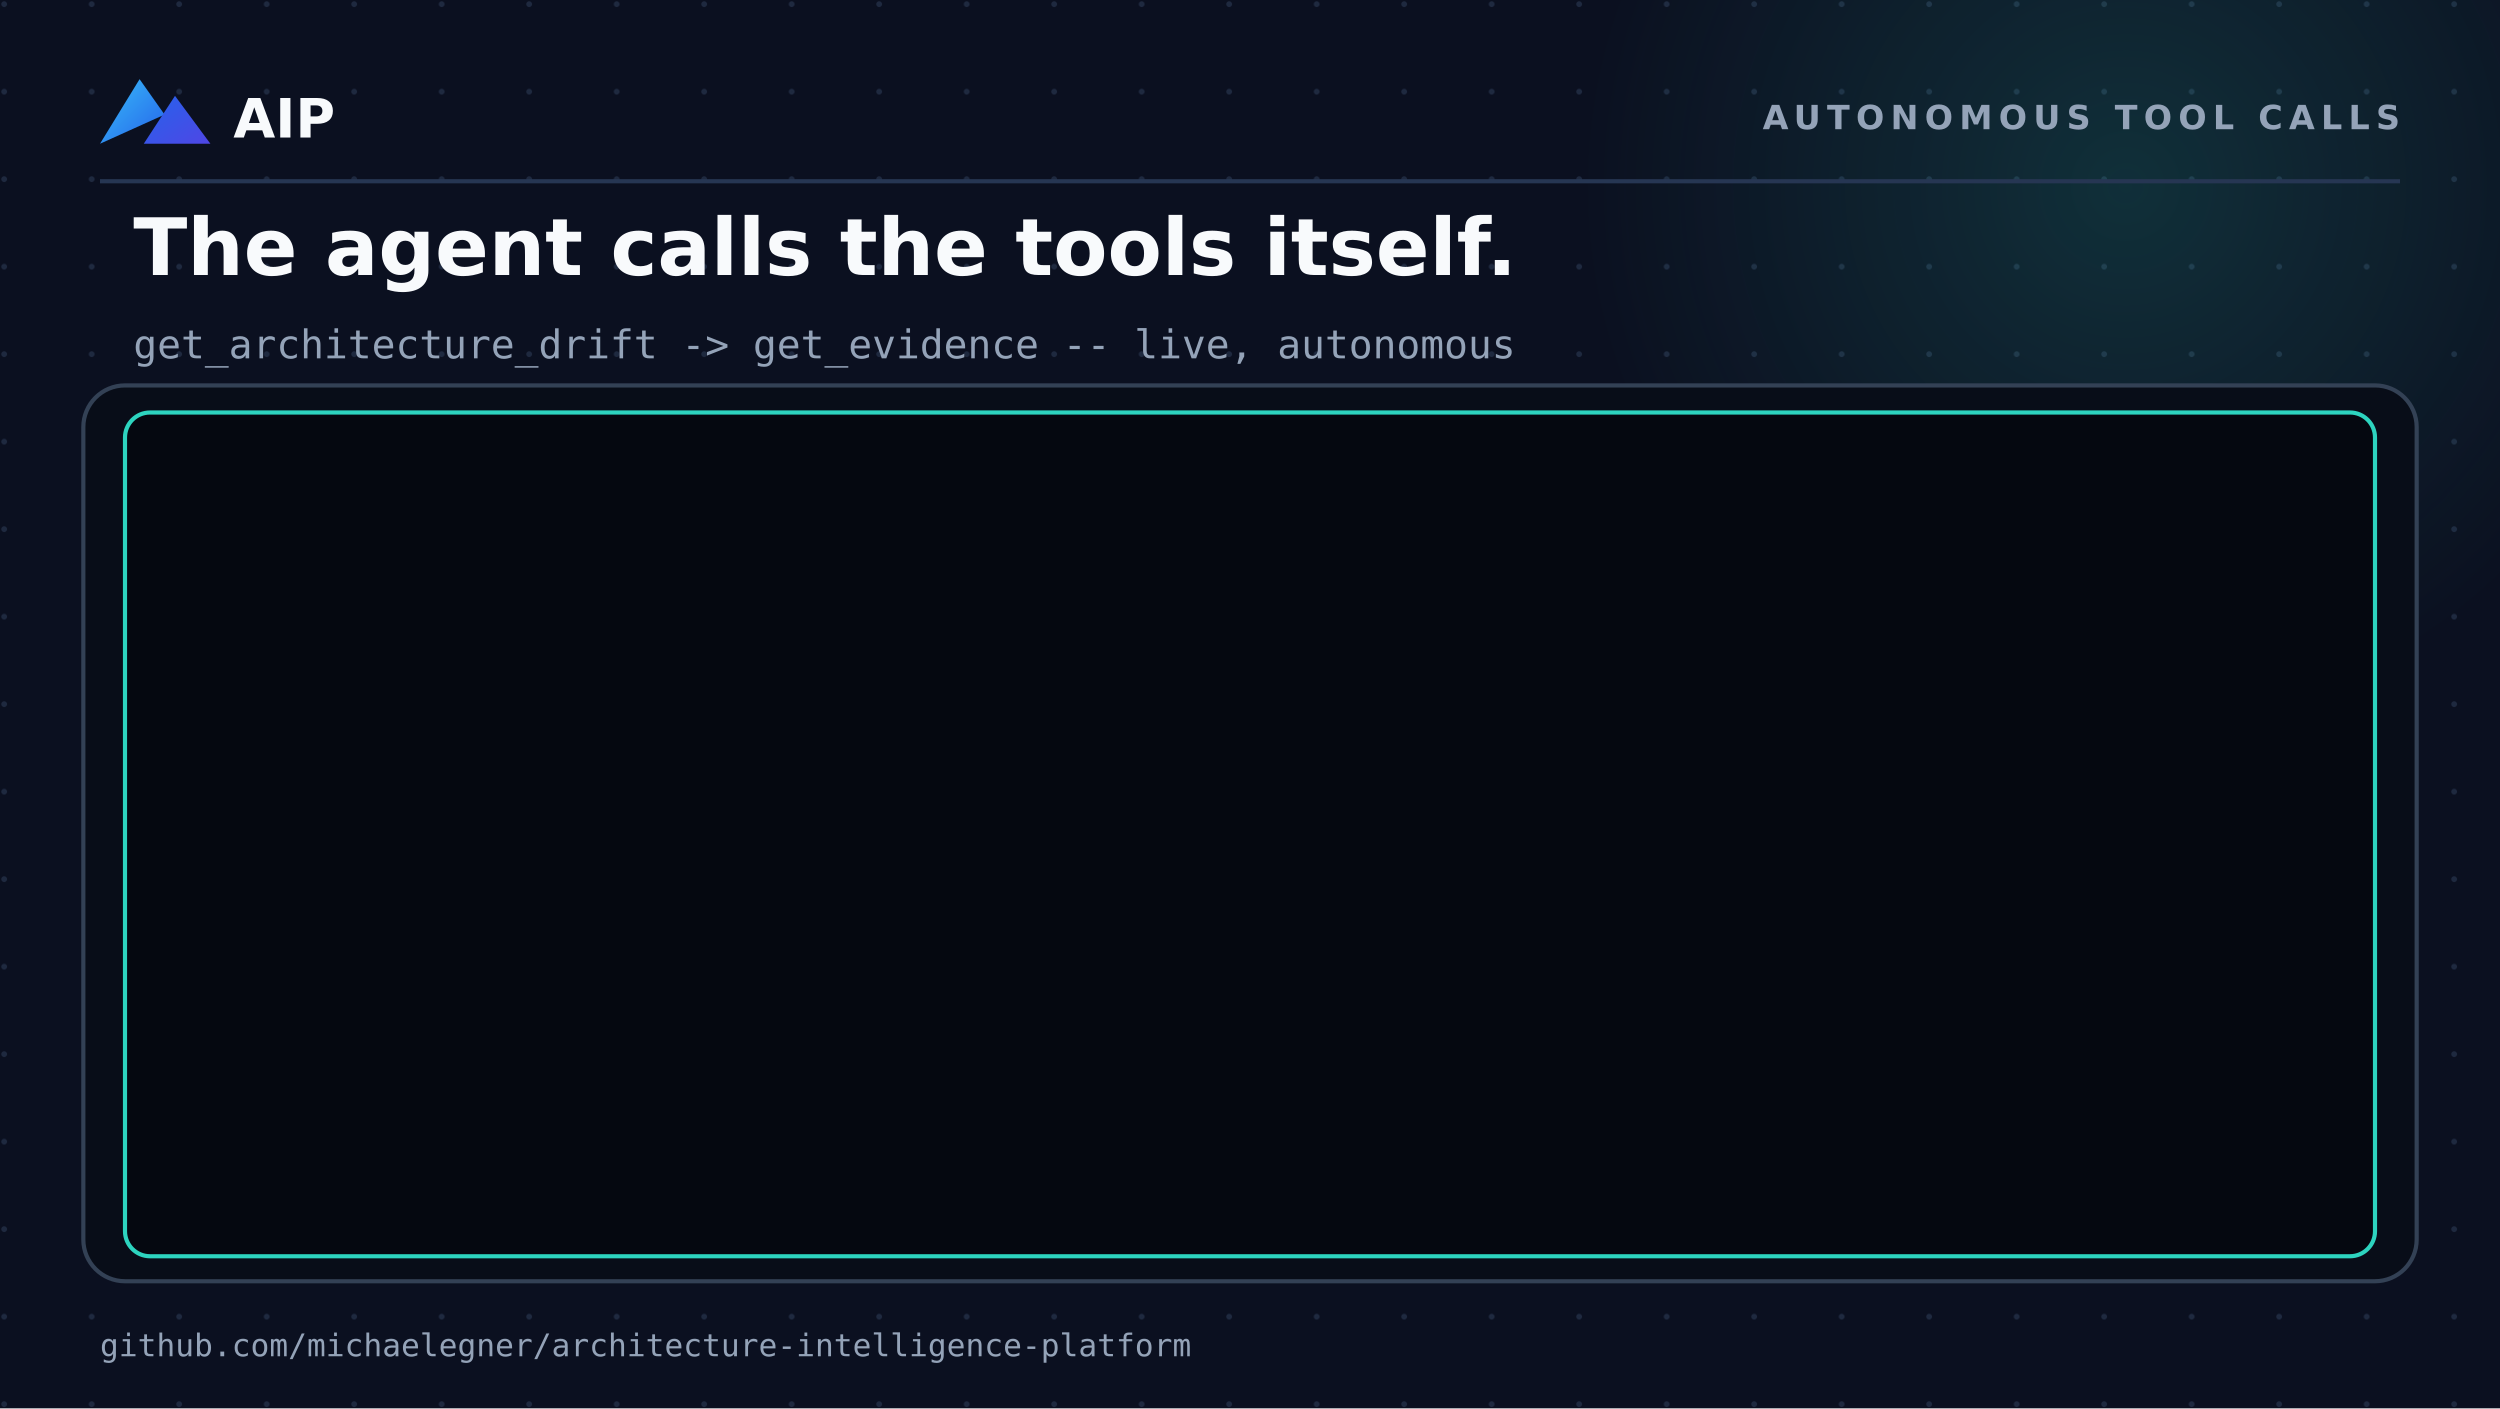
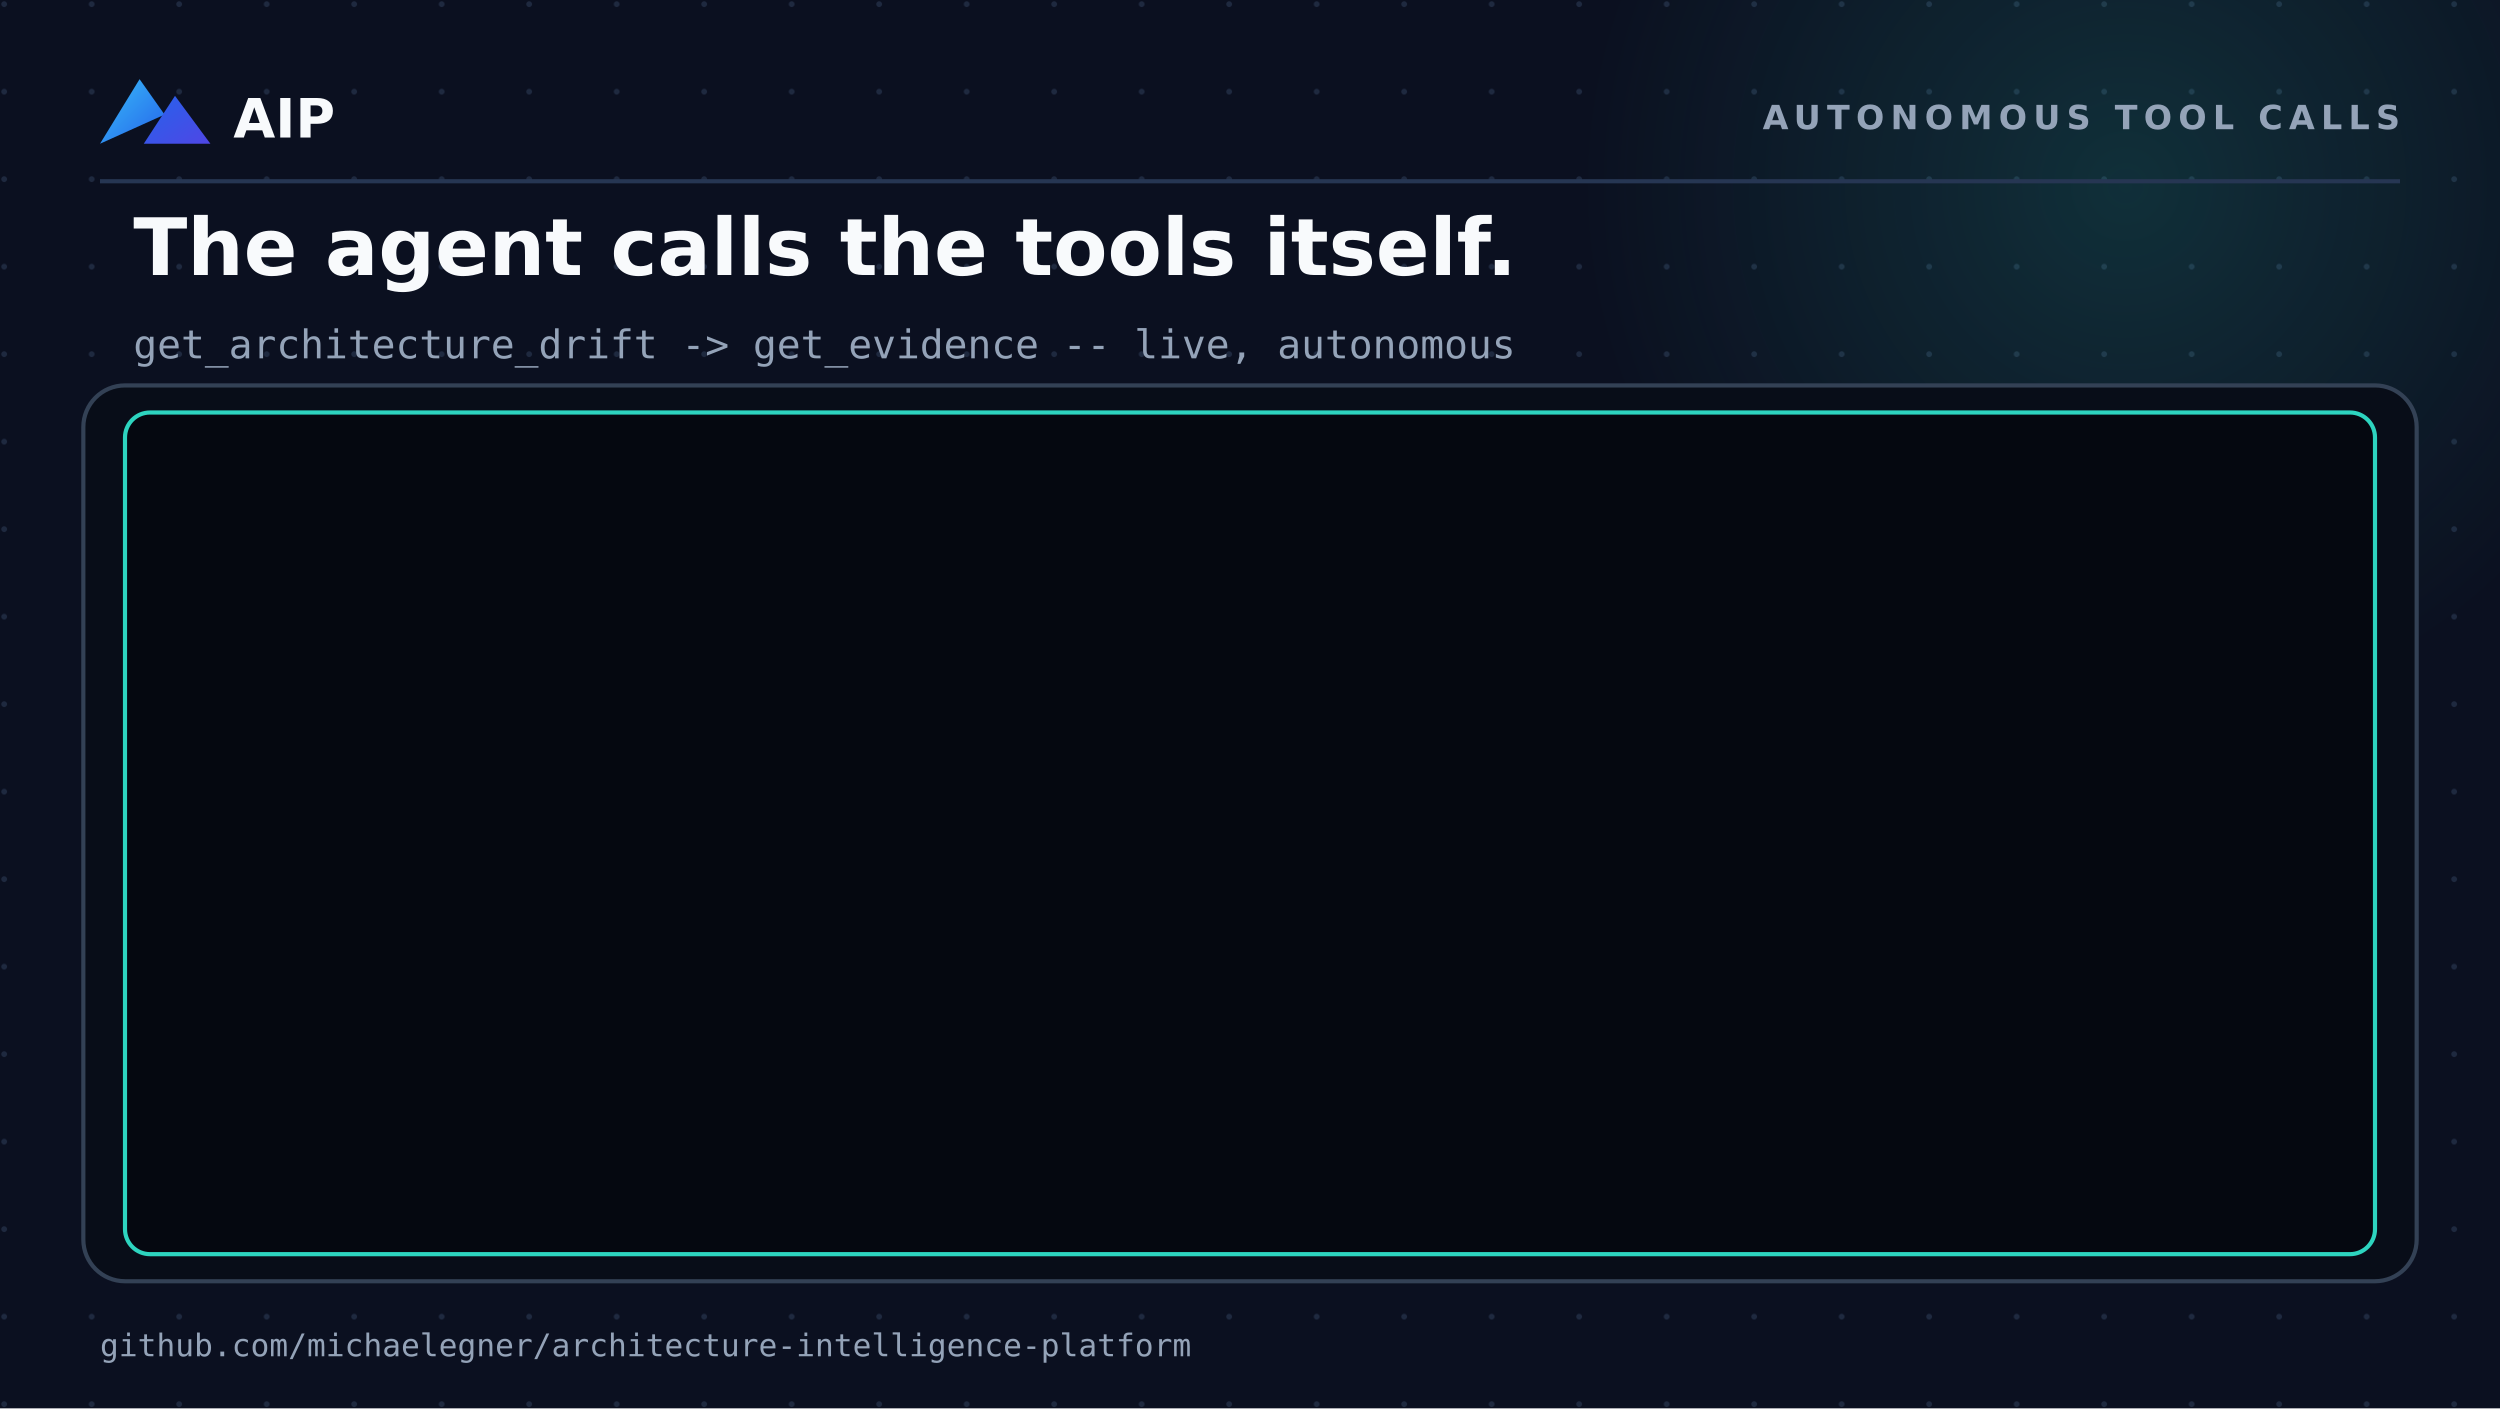
<svg xmlns="http://www.w3.org/2000/svg" width="1200" height="676" viewBox="0 0 1200 676">
  <defs>
    <linearGradient id="logoGradient" x1="0" y1="0" x2="1" y2="1">
      <stop stop-color="#38BDF8" />
      <stop offset="1" stop-color="#2563EB" />
    </linearGradient>
    <linearGradient id="logoGradient2" x1="0" y1="0" x2="1" y2="1">
      <stop stop-color="#2563EB" />
      <stop offset="1" stop-color="#4F46E5" />
    </linearGradient>
    <radialGradient id="halo">
      <stop stop-color="#2DD4BF" stop-opacity=".16" />
      <stop offset="1" stop-color="#2DD4BF" stop-opacity="0" />
    </radialGradient>
    <pattern id="grid" width="42" height="42" patternUnits="userSpaceOnUse">
      <circle cx="2" cy="2" r="1.4" fill="#31415D" opacity=".5" />
    </pattern>
    <marker id="arrow" markerWidth="10" markerHeight="10" refX="8" refY="3" orient="auto">
      <path d="M0,0 L0,6 L9,3 z" fill="#38BDF8" />
    </marker>
  </defs>
  <rect width="1200" height="676" fill="#0B1020" />
  <rect width="1200" height="676" fill="url(#grid)" />
  <ellipse cx="1020" cy="90" rx="260" ry="260" fill="url(#halo)" />
  <polygon points="48,69 67,38 79,55" fill="url(#logoGradient)" />
  <polygon points="69,69 84,46 101,69" fill="url(#logoGradient2)" />
  <text x="112" y="66" fill="#F8FAFC" font-family="DejaVu Sans" font-size="26" font-weight="700" text-anchor="start" letter-spacing="0">AIP</text>
  <text x="1152" y="62" fill="#94A3B8" font-family="DejaVu Sans" font-size="16" font-weight="700" text-anchor="end" letter-spacing="3">AUTONOMOUS TOOL CALLS</text>
  <rect x="48" y="86" width="1104" height="2" fill="#263653" />
  <text x="48" y="651" fill="#94A3B8" font-family="DejaVu Sans Mono" font-size="15" font-weight="400" text-anchor="start" letter-spacing="0">github.com/michaelegner/architecture-intelligence-platform</text>
  <text x="64" y="132" fill="#F8FAFC" font-family="DejaVu Sans" font-size="38" font-weight="700" text-anchor="start" letter-spacing="0">The agent calls the tools itself.</text>
  <text x="64" y="172" fill="#94A3B8" font-family="DejaVu Sans Mono" font-size="19" font-weight="400" text-anchor="start" letter-spacing="0">get_architecture_drift -&gt; get_evidence -- live, autonomous</text>
  <rect x="40" y="185" width="1120" height="430" rx="20" fill="#080D18" stroke="#334155" stroke-width="2" opacity="1" />
-   <rect x="60" y="198" width="1080" height="405" rx="12" fill="#050810" stroke="#2DD4BF" stroke-width="2" opacity="1" />
+   <rect x="60" y="198" width="1080" height="404" rx="12" fill="#050810" stroke="#2DD4BF" stroke-width="2" opacity="1" />
</svg>
